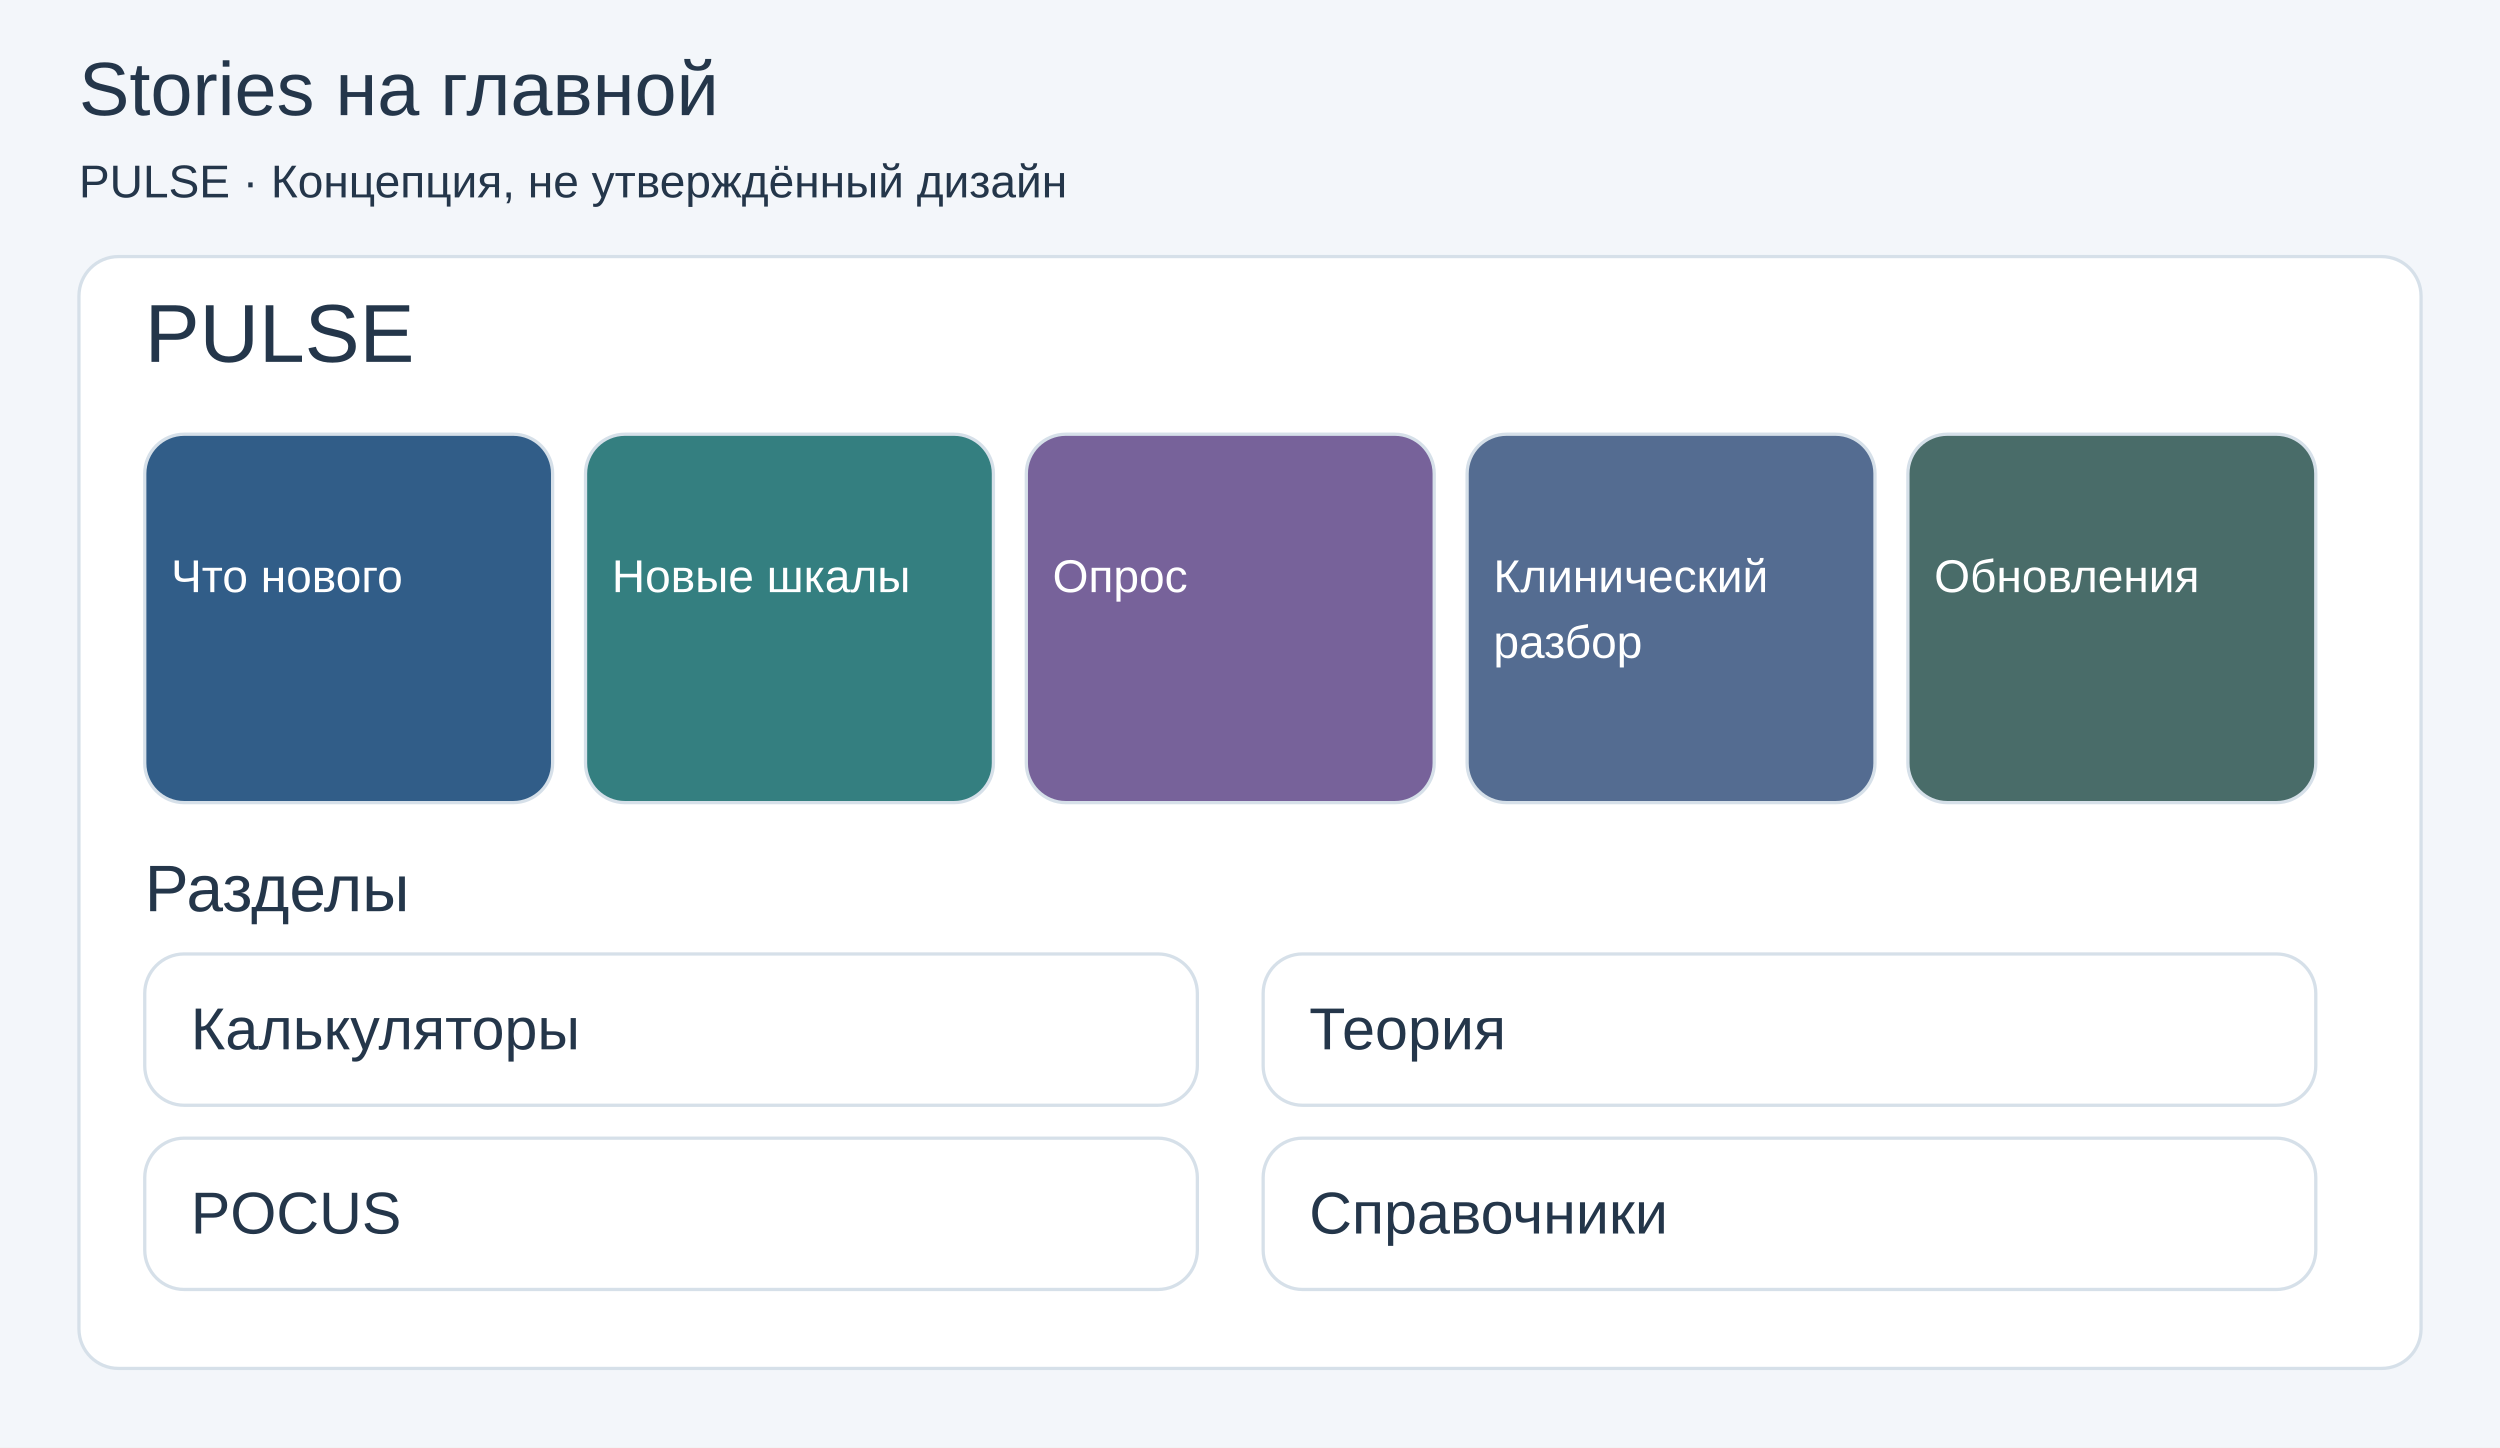
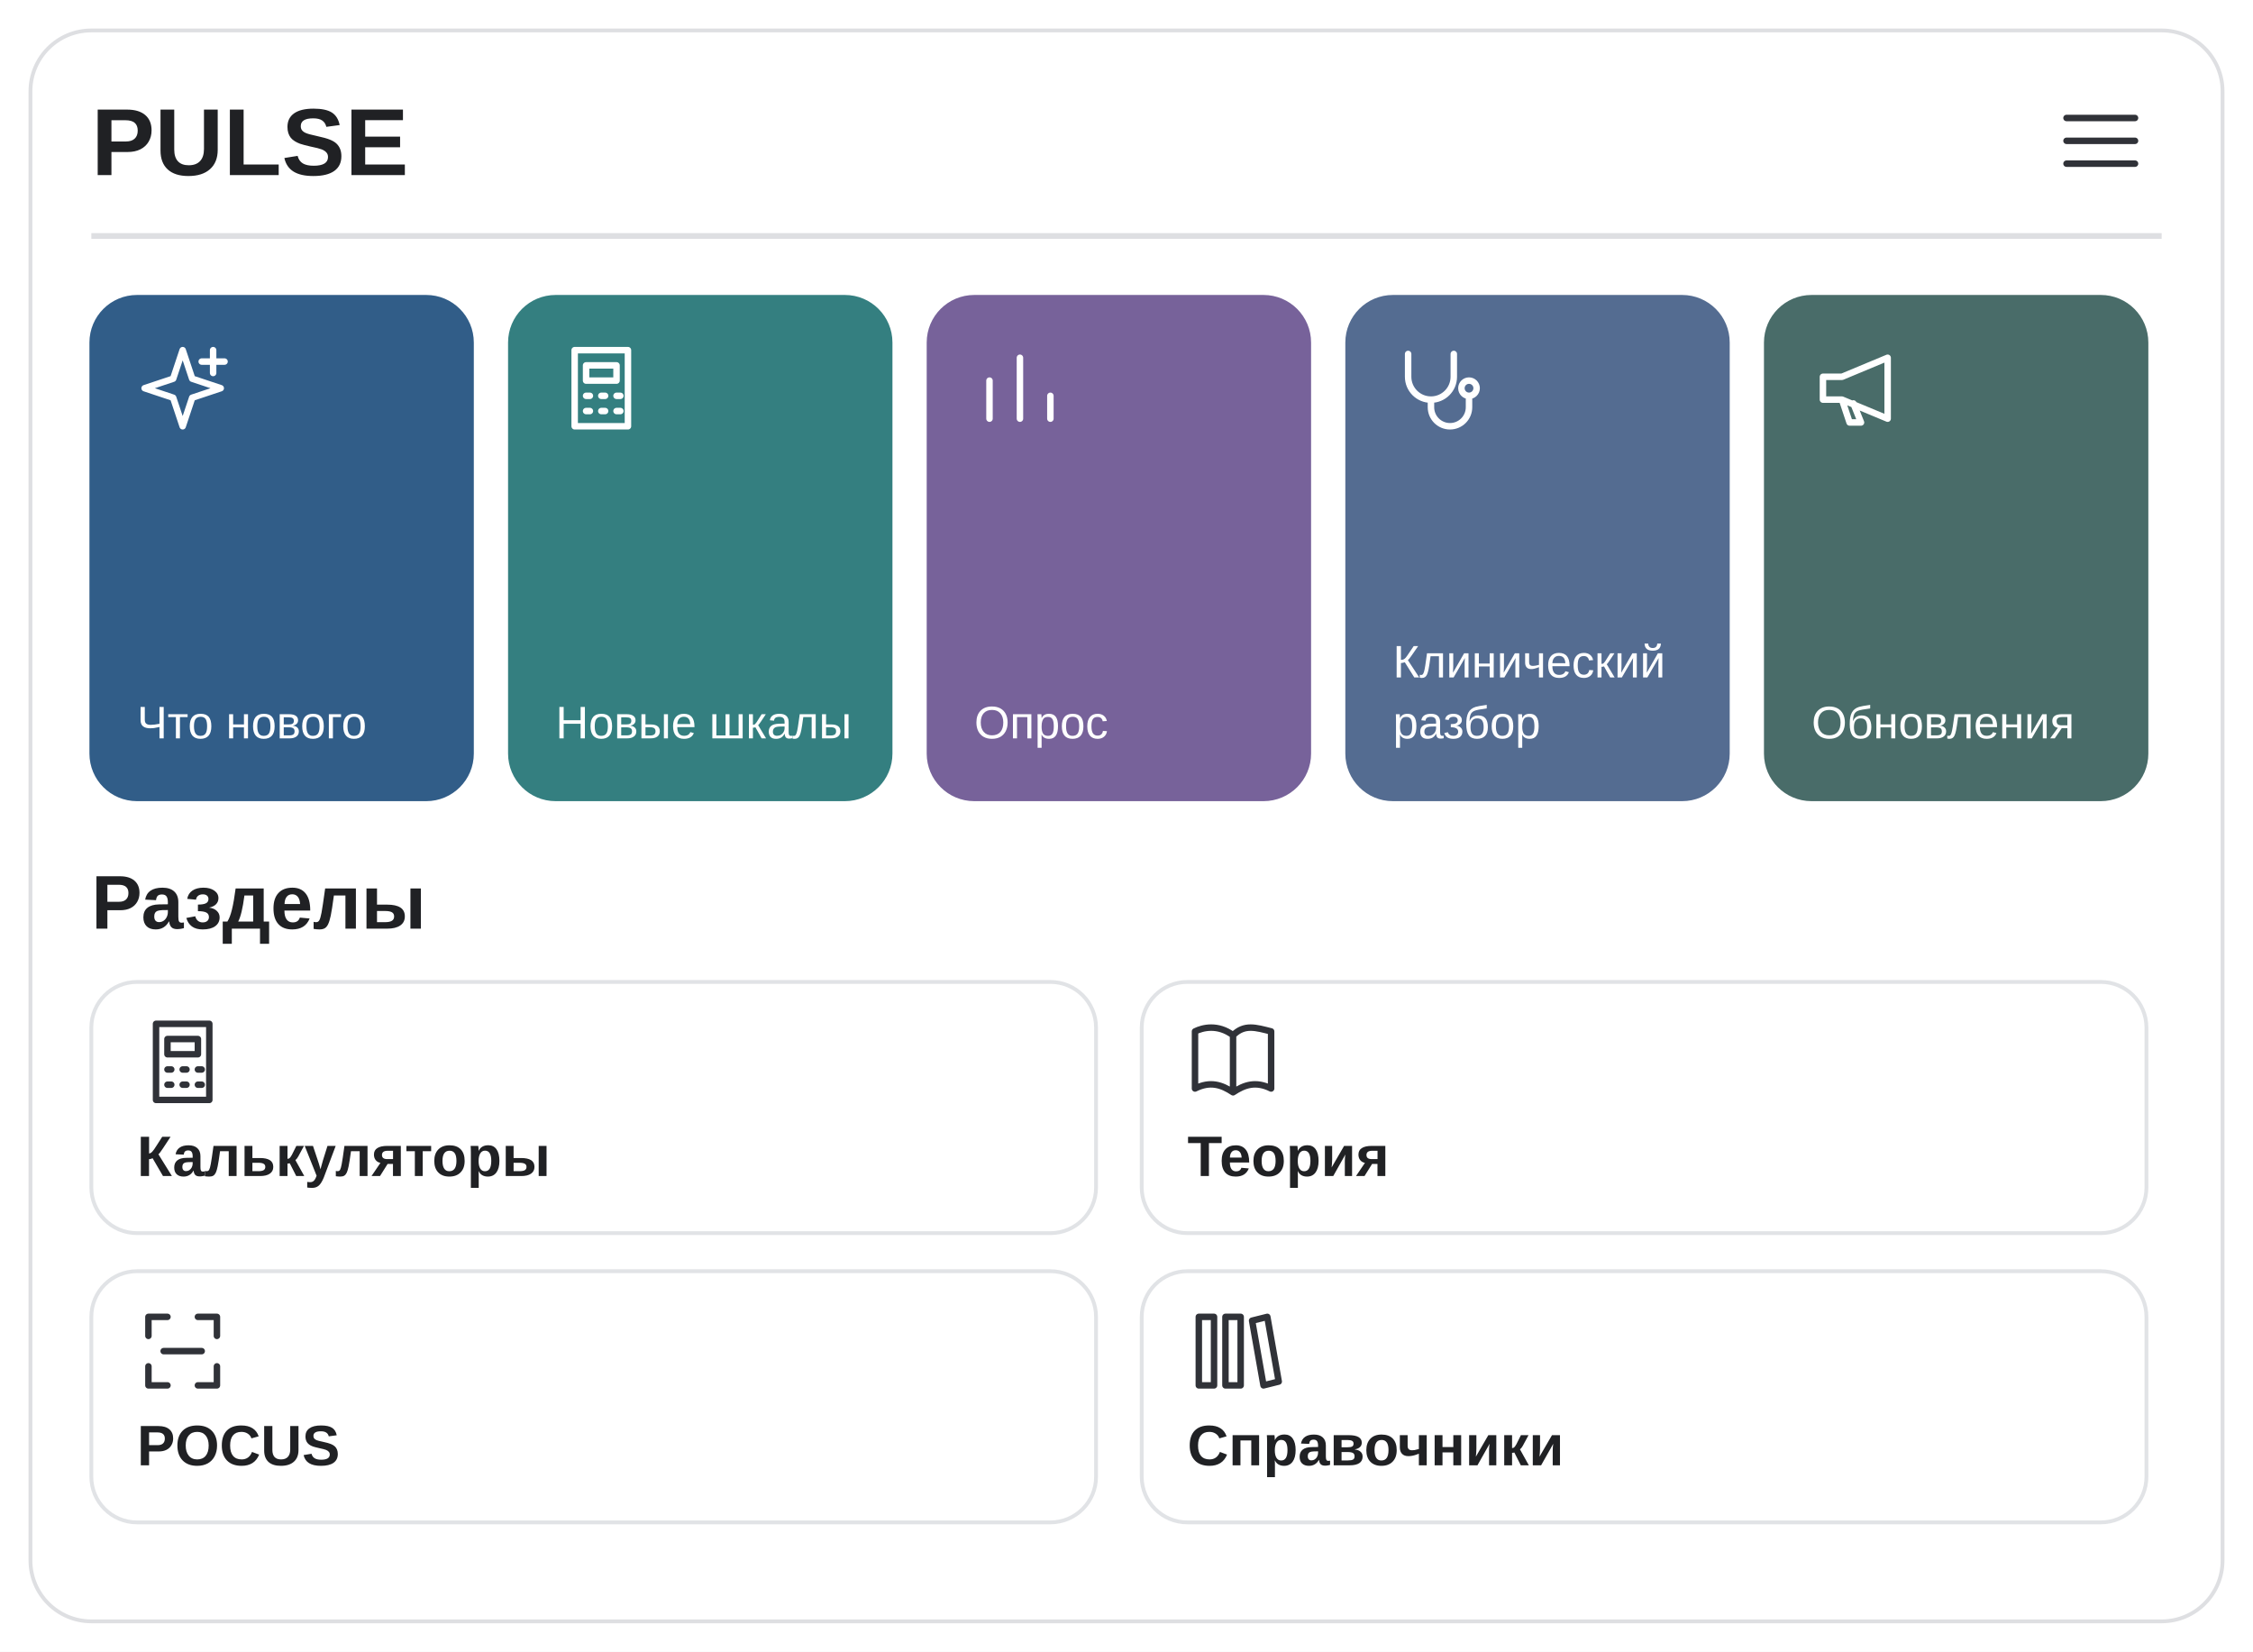
- <svg xmlns="http://www.w3.org/2000/svg" width="760" height="440" viewBox="0 0 760 440">
-   <rect width="760" height="440" fill="#f3f6fa" />
-   <text x="24" y="35" font-family="Arial,sans-serif" font-size="23" fill="#24364a">Stories на главной</text>
-   <text x="24" y="60" font-family="Arial,sans-serif" font-size="14" fill="#24364a">PULSE · Концепция, не утверждённый дизайн</text>
-   <rect x="24" y="78" width="712" height="338" rx="12" fill="#fff" stroke="#d6e0e9" />
-   <text x="44" y="110" font-family="Arial,sans-serif" font-size="25" fill="#24364a">PULSE</text>
-   <rect x="44" y="132" width="124" height="112" rx="12" fill="#315d88" stroke="#d6e0e9" />
-   <text x="52" y="180" font-family="Arial,sans-serif" font-size="14" fill="#fff">Что нового</text>
-   <rect x="178" y="132" width="124" height="112" rx="12" fill="#347f80" stroke="#d6e0e9" />
-   <text x="186" y="180" font-family="Arial,sans-serif" font-size="14" fill="#fff">Новые шкалы</text>
-   <rect x="312" y="132" width="124" height="112" rx="12" fill="#77629a" stroke="#d6e0e9" />
-   <text x="320" y="180" font-family="Arial,sans-serif" font-size="14" fill="#fff">Опрос</text>
-   <rect x="446" y="132" width="124" height="112" rx="12" fill="#546c91" stroke="#d6e0e9" />
-   <text x="454" y="180" font-family="Arial,sans-serif" font-size="14" fill="#fff">Клинический</text>
-   <text x="454" y="200" font-family="Arial,sans-serif" font-size="14" fill="#fff">разбор</text>
-   <rect x="580" y="132" width="124" height="112" rx="12" fill="#496c69" stroke="#d6e0e9" />
-   <text x="588" y="180" font-family="Arial,sans-serif" font-size="14" fill="#fff">Обновления</text>
-   <text x="44" y="277" font-family="Arial,sans-serif" font-size="20" fill="#24364a">Разделы</text>
-   <rect x="44" y="290" width="320" height="46" rx="12" fill="#fff" stroke="#d6e0e9" />
-   <text x="58" y="319" font-family="Arial,sans-serif" font-size="18" fill="#24364a">Калькуляторы</text>
-   <rect x="384" y="290" width="320" height="46" rx="12" fill="#fff" stroke="#d6e0e9" />
-   <text x="398" y="319" font-family="Arial,sans-serif" font-size="18" fill="#24364a">Теория</text>
-   <rect x="44" y="346" width="320" height="46" rx="12" fill="#fff" stroke="#d6e0e9" />
-   <text x="58" y="375" font-family="Arial,sans-serif" font-size="18" fill="#24364a">POCUS</text>
-   <rect x="384" y="346" width="320" height="46" rx="12" fill="#fff" stroke="#d6e0e9" />
-   <text x="398" y="375" font-family="Arial,sans-serif" font-size="18" fill="#24364a">Справочники</text>
+ <svg xmlns="http://www.w3.org/2000/svg" width="592" height="434" viewBox="0 0 592 434">
+   <rect width="592" height="434" fill="#fff" />
+   <rect x="8" y="8" width="576" height="418" rx="16" fill="#fff" stroke="#dedfe2" />
+   <text x="24" y="46" font-family="Arial, sans-serif" font-size="25" font-weight="600" fill="#202124">PULSE</text>
+   <g transform="translate(540 25)" fill="none" stroke="#303238" stroke-width="1.7" stroke-linecap="round" stroke-linejoin="round">
+     <path d="M3 6h18 M3 12h18 M3 18h18" />
+   </g>
+   <path d="M24 62 L568 62" stroke="#dedfe2" fill="none" stroke-width="1.5" />
+   <rect x="24" y="78" width="100" height="132" rx="12" fill="#315D88" stroke="#315D88" />
+   <g transform="translate(36 90)" fill="none" stroke="#fff" stroke-width="1.7" stroke-linecap="round" stroke-linejoin="round">
+     <path d="M12 2l2.5 7.5L22 12l-7.5 2.5L12 22l-2.5-7.5L2 12l7.5-2.5Z M20 2v6 M17 5h6" />
+   </g>
+   <text x="36" y="194" font-family="Arial, sans-serif" font-size="12" font-weight="500" fill="#fff">Что нового</text>
+   <rect x="134" y="78" width="100" height="132" rx="12" fill="#347F80" stroke="#347F80" />
+   <g transform="translate(146 90)" fill="none" stroke="#fff" stroke-width="1.7" stroke-linecap="round" stroke-linejoin="round">
+     <path d="M5 2h14v20H5z M8 6h8v4H8z M8 14h1 M12 14h1 M16 14h1 M8 18h1 M12 18h1 M16 18h1" />
+   </g>
+   <text x="146" y="194" font-family="Arial, sans-serif" font-size="12" font-weight="500" fill="#fff">Новые шкалы</text>
+   <rect x="244" y="78" width="100" height="132" rx="12" fill="#77629A" stroke="#77629A" />
+   <g transform="translate(256 90)" fill="none" stroke="#fff" stroke-width="1.7" stroke-linecap="round" stroke-linejoin="round">
+     <path d="M4 20V10 M12 20V4 M20 20V14" />
+   </g>
+   <text x="256" y="194" font-family="Arial, sans-serif" font-size="12" font-weight="500" fill="#fff">Опрос</text>
+   <rect x="354" y="78" width="100" height="132" rx="12" fill="#546C91" stroke="#546C91" />
+   <g transform="translate(366 90)" fill="none" stroke="#fff" stroke-width="1.7" stroke-linecap="round" stroke-linejoin="round">
+     <path d="M4 3v6a6 6 0 0 0 12 0V3 M10 15v2a5 5 0 0 0 10 0v-3 M20 10a2 2 0 1 0 0 4a2 2 0 1 0 0-4" />
+   </g>
+   <text x="366" y="178" font-family="Arial, sans-serif" font-size="12" font-weight="500" fill="#fff">Клинический</text>
+   <text x="366" y="194" font-family="Arial, sans-serif" font-size="12" font-weight="500" fill="#fff">разбор</text>
+   <rect x="464" y="78" width="100" height="132" rx="12" fill="#496C69" stroke="#496C69" />
+   <g transform="translate(476 90)" fill="none" stroke="#fff" stroke-width="1.7" stroke-linecap="round" stroke-linejoin="round">
+     <path d="M3 9h5l12-5v16L8 15H3z M8 15l2 6h3l-2-5" />
+   </g>
+   <text x="476" y="194" font-family="Arial, sans-serif" font-size="12" font-weight="500" fill="#fff">Обновления</text>
+   <text x="24" y="244" font-family="Arial, sans-serif" font-size="20" font-weight="600" fill="#202124">Разделы</text>
+   <rect x="24" y="258" width="264" height="66" rx="12" fill="#fff" stroke="#e1e3e6" />
+   <g transform="translate(36 267)" fill="none" stroke="#303238" stroke-width="1.7" stroke-linecap="round" stroke-linejoin="round">
+     <path d="M5 2h14v20H5z M8 6h8v4H8z M8 14h1 M12 14h1 M16 14h1 M8 18h1 M12 18h1 M16 18h1" />
+   </g>
+   <text x="36" y="309" font-family="Arial, sans-serif" font-size="15" font-weight="600" fill="#202124">Калькуляторы</text>
+   <rect x="300" y="258" width="264" height="66" rx="12" fill="#fff" stroke="#e1e3e6" />
+   <g transform="translate(312 267)" fill="none" stroke="#303238" stroke-width="1.7" stroke-linecap="round" stroke-linejoin="round">
+     <path d="M12 5C8 2 4 3 2 4v15c4-2 7-1 10 1c3-2 6-3 10-1V4c-4-1-7-2-10 1z M12 5v15" />
+   </g>
+   <text x="312" y="309" font-family="Arial, sans-serif" font-size="15" font-weight="600" fill="#202124">Теория</text>
+   <rect x="24" y="334" width="264" height="66" rx="12" fill="#fff" stroke="#e1e3e6" />
+   <g transform="translate(36 343)" fill="none" stroke="#303238" stroke-width="1.7" stroke-linecap="round" stroke-linejoin="round">
+     <path d="M8 3H3v5 M16 3h5v5 M21 16v5h-5 M8 21H3v-5 M7 12h10" />
+   </g>
+   <text x="36" y="385" font-family="Arial, sans-serif" font-size="15" font-weight="600" fill="#202124">POCUS</text>
+   <rect x="300" y="334" width="264" height="66" rx="12" fill="#fff" stroke="#e1e3e6" />
+   <g transform="translate(312 343)" fill="none" stroke="#303238" stroke-width="1.7" stroke-linecap="round" stroke-linejoin="round">
+     <path d="M3 3h4v18H3z M10 3h4v18h-4z M17 4l4-1 3 17-4 1z" />
+   </g>
+   <text x="312" y="385" font-family="Arial, sans-serif" font-size="15" font-weight="600" fill="#202124">Справочники</text>
</svg>
